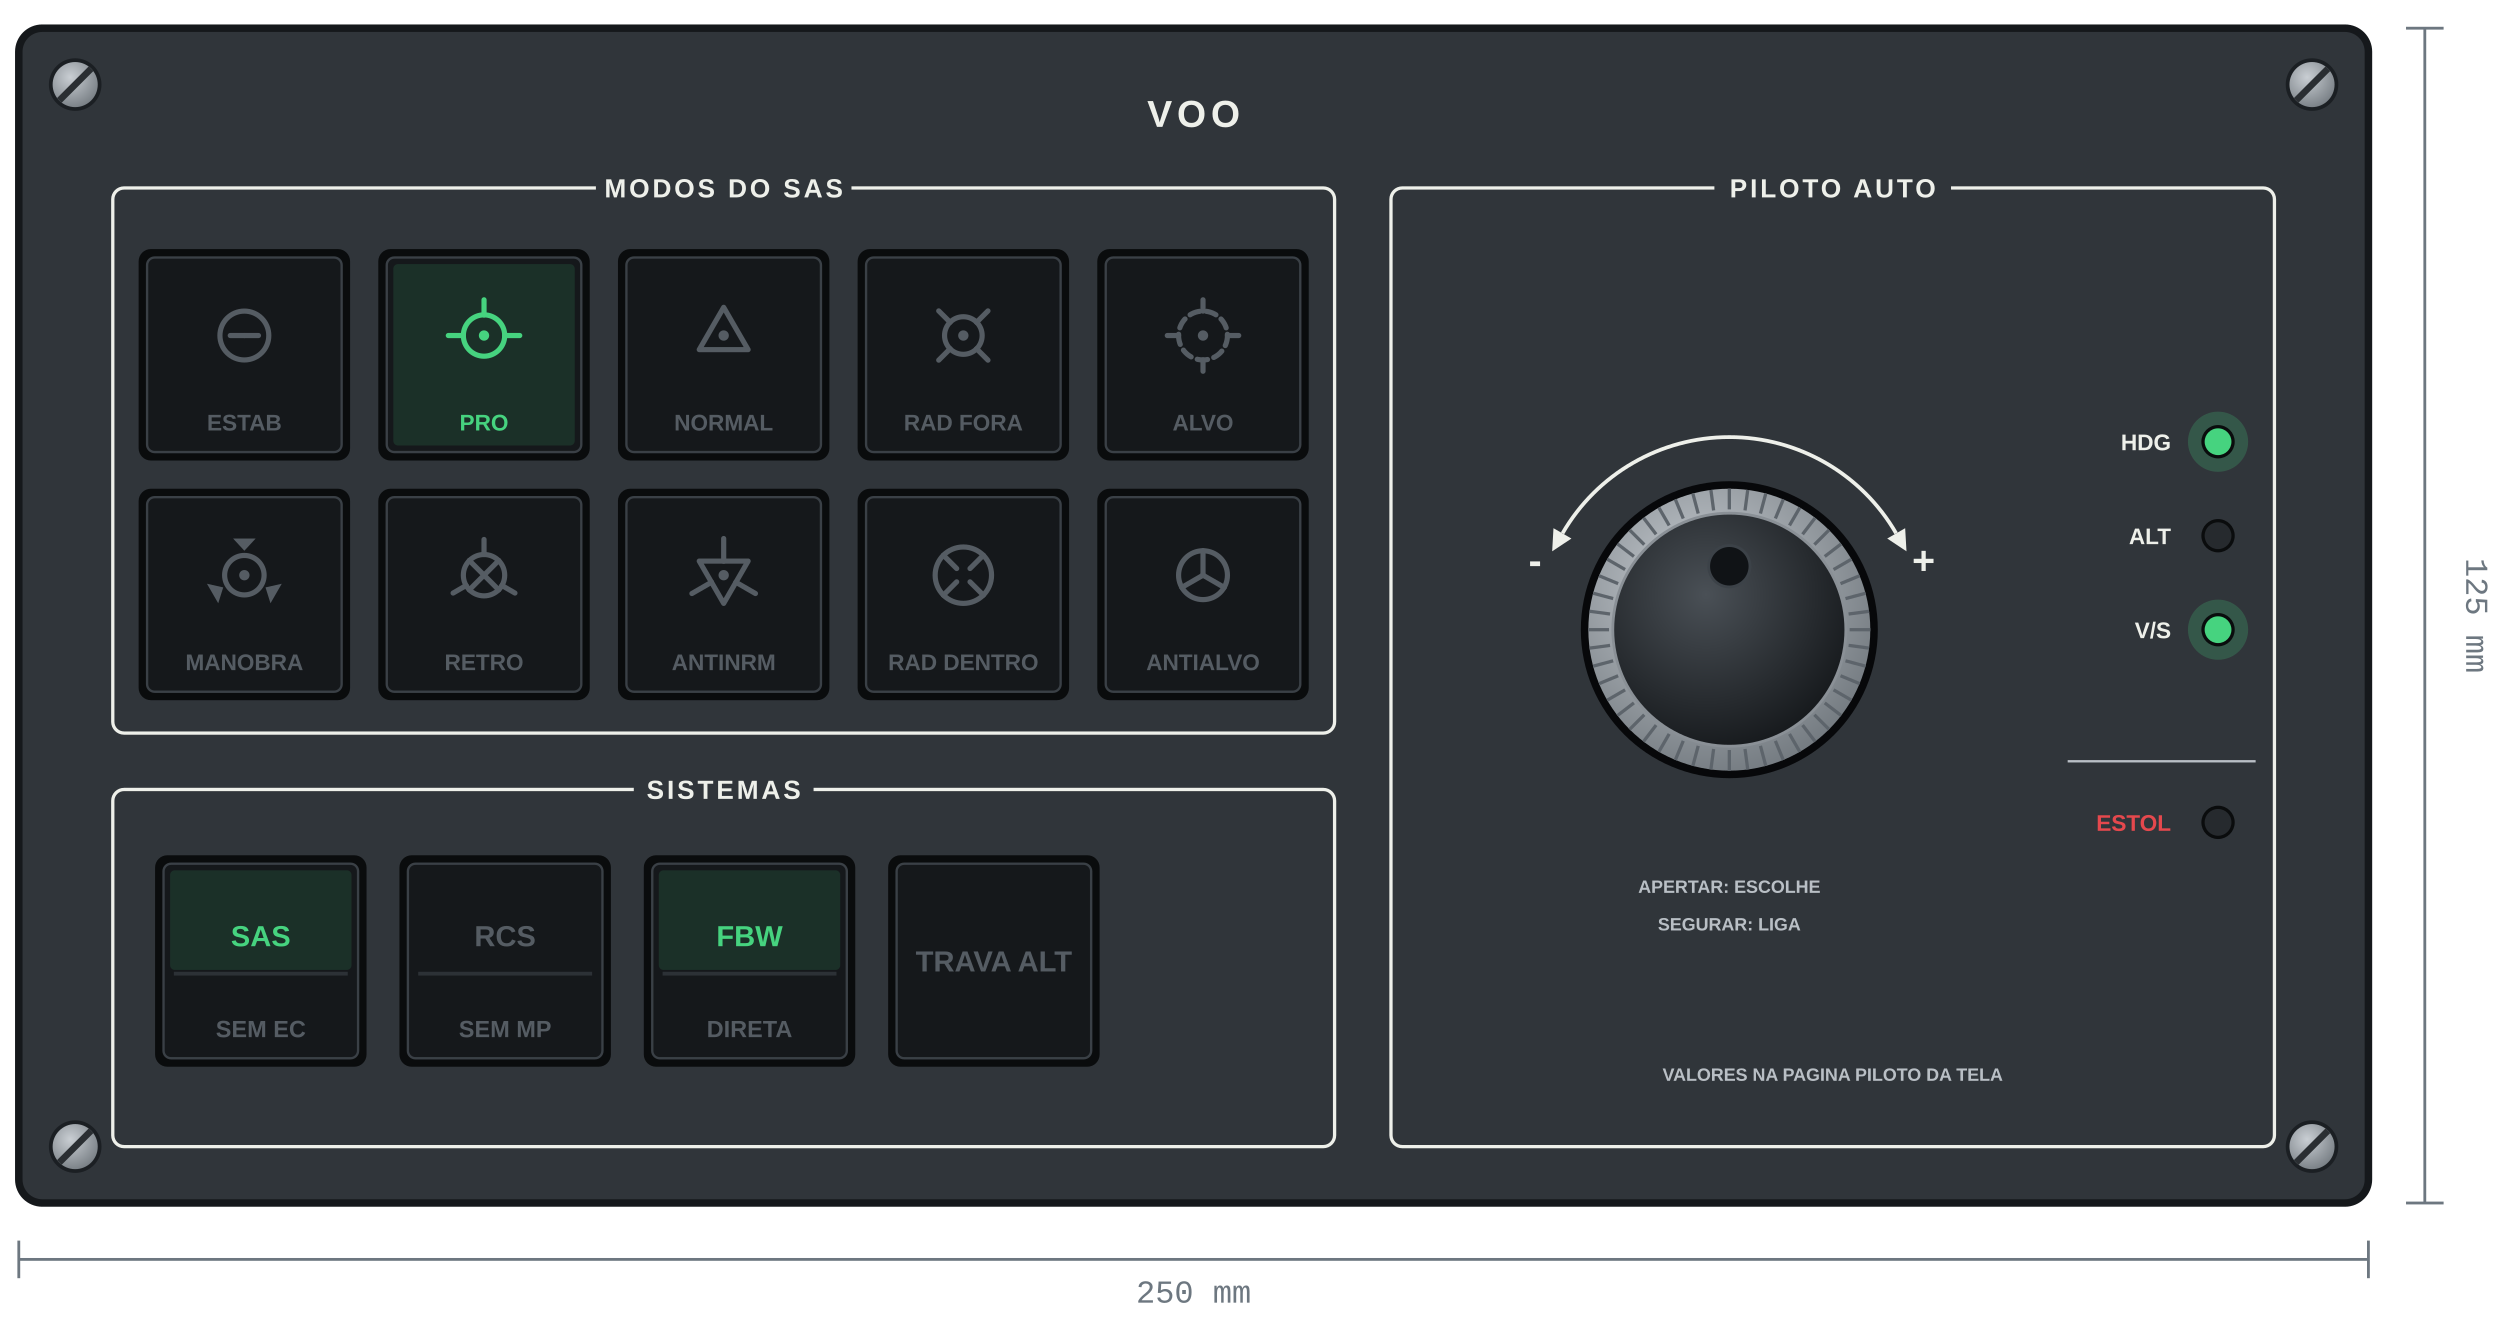
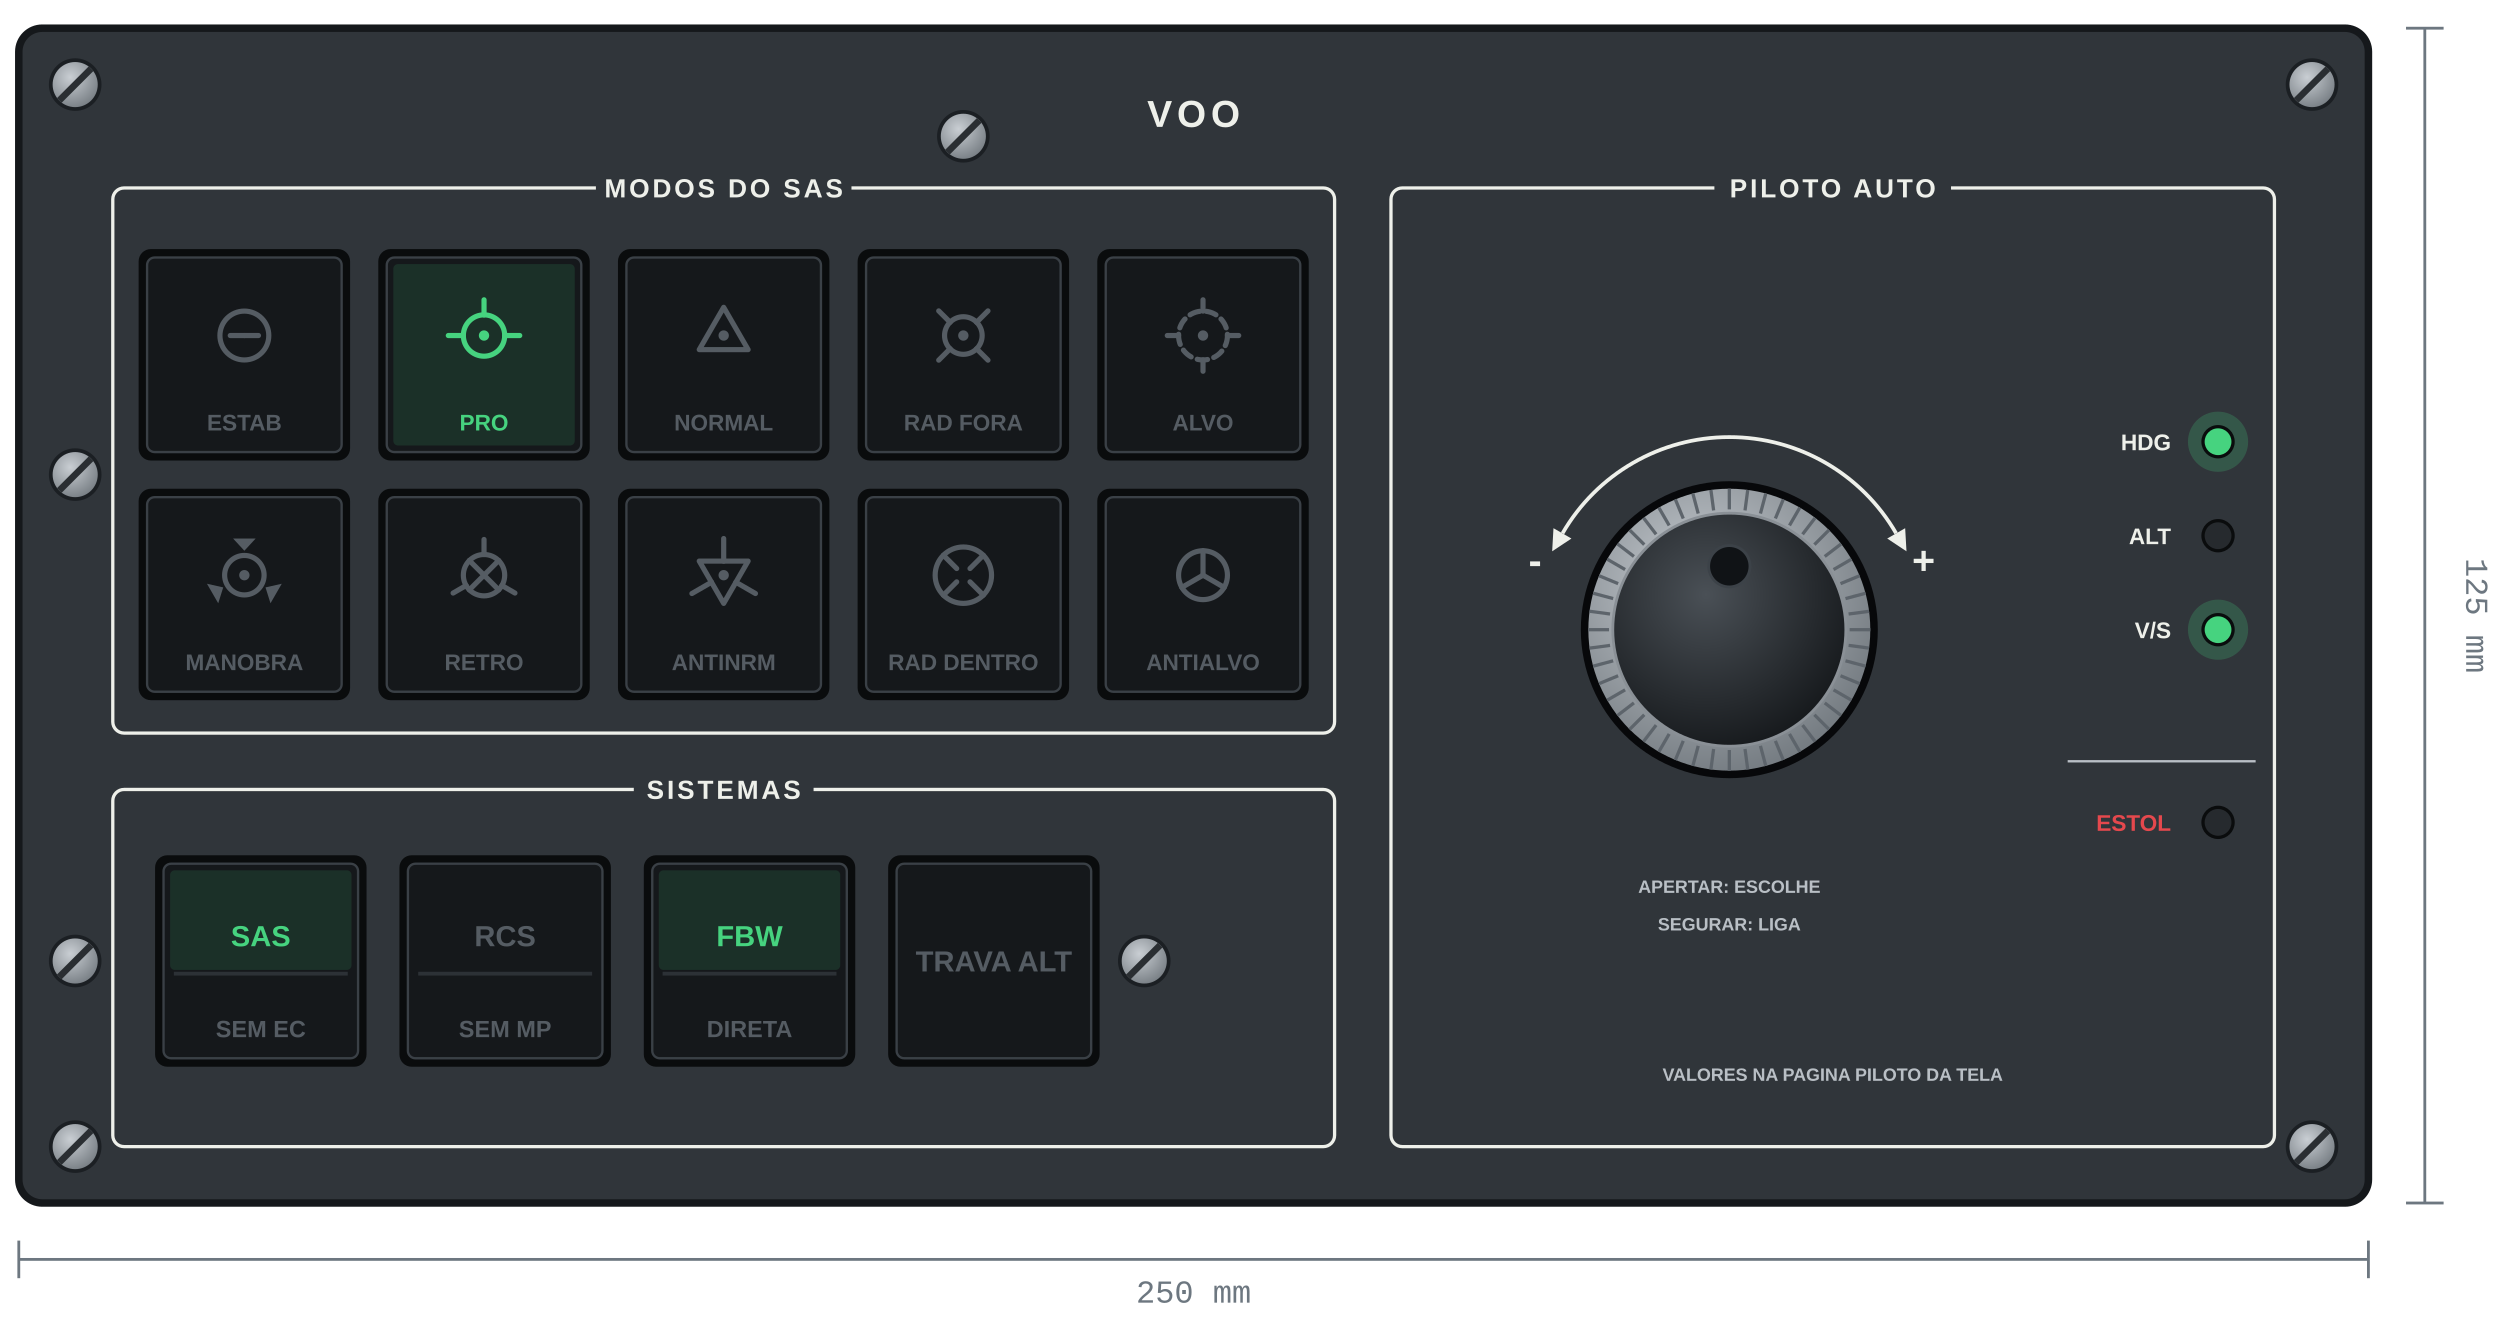
<svg xmlns="http://www.w3.org/2000/svg" viewBox="-2 -3 266 142" width="1064" height="568" role="img" aria-label="Voo, 250 por 125 mm: os dez modos do SAS com o PRO aceso, korry SAS, RCS, FBW e TRAVA ALT, e o encoder do piloto automatico com as luzes HDG, ALT, V/S e ESTOL">
  <style>.lg{font-family:"B612","Arial Narrow",Arial,sans-serif;font-weight:700}.lcdt{font-family:"B612 Mono","Courier New",monospace;font-weight:700}.dimline{stroke:#6d7780;stroke-width:.3;fill:none}.dimtext{fill:#6d7780;font-family:"B612 Mono","Courier New",monospace;font-size:3.4px}</style>
  <defs>
    <pattern id="zebra" width="6" height="6" patternUnits="userSpaceOnUse" patternTransform="rotate(45)">
      <rect width="6" height="6" fill="#1b1d1f" />
      <rect width="3" height="6" fill="#e7b416" />
    </pattern>
    <radialGradient id="knob" cx="40%" cy="35%" r="70%">
      <stop offset="0" stop-color="#4a5056" />
      <stop offset="1" stop-color="#15181b" />
    </radialGradient>
    <radialGradient id="nut" cx="40%" cy="35%" r="75%">
      <stop offset="0" stop-color="#c9ced3" />
      <stop offset="1" stop-color="#6c7379" />
    </radialGradient>
  </defs>
  <rect x="0" y="0" width="250" height="125" rx="2.5" fill="#30353a" stroke="#15181b" stroke-width=".8" />
  <circle cx="6" cy="6" r="2.6" fill="url(#nut)" stroke="#1b1f23" stroke-width=".4" />
  <line x1="4.3" y1="7.7" x2="7.7" y2="4.3" stroke="#2a2e32" stroke-width=".7" />
  <circle cx="244" cy="6" r="2.6" fill="url(#nut)" stroke="#1b1f23" stroke-width=".4" />
  <line x1="242.3" y1="7.7" x2="245.7" y2="4.3" stroke="#2a2e32" stroke-width=".7" />
  <circle cx="6" cy="119" r="2.6" fill="url(#nut)" stroke="#1b1f23" stroke-width=".4" />
  <line x1="4.3" y1="120.7" x2="7.7" y2="117.3" stroke="#2a2e32" stroke-width=".7" />
  <circle cx="244" cy="119" r="2.6" fill="url(#nut)" stroke="#1b1f23" stroke-width=".4" />
  <line x1="242.3" y1="120.7" x2="245.7" y2="117.3" stroke="#2a2e32" stroke-width=".7" />
  <text class="lg" x="125" y="10.5" font-size="4" text-anchor="middle" fill="#eef0ea" letter-spacing=".5">VOO</text>
  <rect x="10" y="17" width="130" height="58" rx="1.2" fill="none" stroke="#eef0ea" stroke-width=".35" />
  <rect x="61.404" y="15" width="27.192" height="4" fill="#30353a" />
  <text class="lg" x="75" y="18" font-size="2.8" text-anchor="middle" fill="#eef0ea" letter-spacing=".3">MODOS DO SAS</text>
  <rect x="12.75" y="23.5" width="22.5" height="22.5" rx="1.3" fill="#0a0c0d" />
  <rect x="13.65" y="24.4" width="20.7" height="20.7" rx=".8" fill="#15181b" stroke="#3a4046" stroke-width=".25" />
  <circle cx="24" cy="32.7" r="2.6" stroke="#555c63" stroke-width=".55" fill="none" stroke-linecap="round" />
  <line x1="24.00" y1="32.70" x2="22.50" y2="32.70" stroke="#555c63" stroke-width=".55" fill="none" stroke-linecap="round" />
  <line x1="24.00" y1="32.70" x2="25.50" y2="32.70" stroke="#555c63" stroke-width=".55" fill="none" stroke-linecap="round" />
  <text class="lg" x="24" y="42.8" font-size="2.4" text-anchor="middle" fill="#555c63">ESTAB</text>
  <rect x="12.75" y="49" width="22.5" height="22.5" rx="1.3" fill="#0a0c0d" />
  <rect x="13.65" y="49.9" width="20.7" height="20.7" rx=".8" fill="#15181b" stroke="#3a4046" stroke-width=".25" />
  <circle cx="24" cy="58.2" r="2.1" stroke="#555c63" stroke-width=".55" fill="none" stroke-linecap="round" />
  <circle cx="24" cy="58.2" r=".55" fill="#555c63" />
  <polygon points="24.00,55.60 25.20,54.30 22.80,54.30" fill="#555c63" />
  <polygon points="26.25,59.50 26.78,61.19 27.98,59.11" fill="#555c63" />
  <polygon points="21.75,59.50 20.02,59.11 21.22,61.19" fill="#555c63" />
  <text class="lg" x="24" y="68.3" font-size="2.4" text-anchor="middle" fill="#555c63">MANOBRA</text>
  <rect x="38.25" y="23.5" width="22.5" height="22.5" rx="1.3" fill="#0a0c0d" />
  <rect x="39.15" y="24.4" width="20.7" height="20.7" rx=".8" fill="#15181b" stroke="#3a4046" stroke-width=".25" />
  <rect x="39.85" y="25.1" width="19.3" height="19.3" rx=".5" fill="#46d37f" opacity=".13" />
  <circle cx="49.5" cy="32.7" r="2.2" stroke="#46d37f" stroke-width=".55" fill="none" stroke-linecap="round" />
  <circle cx="49.5" cy="32.7" r=".55" fill="#46d37f" />
  <line x1="49.50" y1="30.50" x2="49.50" y2="28.90" stroke="#46d37f" stroke-width=".55" fill="none" stroke-linecap="round" />
  <line x1="47.30" y1="32.70" x2="45.70" y2="32.70" stroke="#46d37f" stroke-width=".55" fill="none" stroke-linecap="round" />
  <line x1="51.70" y1="32.70" x2="53.30" y2="32.70" stroke="#46d37f" stroke-width=".55" fill="none" stroke-linecap="round" />
  <text class="lg" x="49.5" y="42.8" font-size="2.4" text-anchor="middle" fill="#46d37f">PRO</text>
  <rect x="38.25" y="49" width="22.5" height="22.5" rx="1.3" fill="#0a0c0d" />
  <rect x="39.15" y="49.9" width="20.7" height="20.7" rx=".8" fill="#15181b" stroke="#3a4046" stroke-width=".25" />
  <circle cx="49.5" cy="58.2" r="2.2" stroke="#555c63" stroke-width=".55" fill="none" stroke-linecap="round" />
  <line x1="47.94" y1="56.64" x2="51.06" y2="59.76" stroke="#555c63" stroke-width=".55" fill="none" stroke-linecap="round" />
  <line x1="51.06" y1="56.64" x2="47.94" y2="59.76" stroke="#555c63" stroke-width=".55" fill="none" stroke-linecap="round" />
  <line x1="49.50" y1="56.00" x2="49.50" y2="54.40" stroke="#555c63" stroke-width=".55" fill="none" stroke-linecap="round" />
  <line x1="47.59" y1="59.30" x2="46.21" y2="60.10" stroke="#555c63" stroke-width=".55" fill="none" stroke-linecap="round" />
  <line x1="51.41" y1="59.30" x2="52.79" y2="60.10" stroke="#555c63" stroke-width=".55" fill="none" stroke-linecap="round" />
  <text class="lg" x="49.5" y="68.3" font-size="2.4" text-anchor="middle" fill="#555c63">RETRO</text>
  <rect x="63.75" y="23.5" width="22.5" height="22.5" rx="1.3" fill="#0a0c0d" />
  <rect x="64.65" y="24.4" width="20.7" height="20.7" rx=".8" fill="#15181b" stroke="#3a4046" stroke-width=".25" />
  <polygon points="75.00,29.70 77.60,34.20 72.40,34.20" stroke="#555c63" stroke-width=".55" fill="none" stroke-linecap="round" stroke-linejoin="round" />
  <circle cx="75" cy="32.7" r=".55" fill="#555c63" />
  <text class="lg" x="75" y="42.8" font-size="2.4" text-anchor="middle" fill="#555c63">NORMAL</text>
  <rect x="63.75" y="49" width="22.5" height="22.5" rx="1.3" fill="#0a0c0d" />
  <rect x="64.65" y="49.9" width="20.7" height="20.7" rx=".8" fill="#15181b" stroke="#3a4046" stroke-width=".25" />
  <polygon points="75.00,61.20 72.40,56.70 77.60,56.70" stroke="#555c63" stroke-width=".55" fill="none" stroke-linecap="round" stroke-linejoin="round" />
  <circle cx="75" cy="58.2" r=".55" fill="#555c63" />
  <line x1="75.00" y1="56.70" x2="75.00" y2="54.30" stroke="#555c63" stroke-width=".55" fill="none" stroke-linecap="round" />
  <line x1="76.30" y1="58.95" x2="78.38" y2="60.15" stroke="#555c63" stroke-width=".55" fill="none" stroke-linecap="round" />
  <line x1="73.70" y1="58.95" x2="71.62" y2="60.15" stroke="#555c63" stroke-width=".55" fill="none" stroke-linecap="round" />
  <text class="lg" x="75" y="68.3" font-size="2.4" text-anchor="middle" fill="#555c63">ANTINRM</text>
  <rect x="89.25" y="23.5" width="22.5" height="22.5" rx="1.3" fill="#0a0c0d" />
  <rect x="90.15" y="24.4" width="20.7" height="20.7" rx=".8" fill="#15181b" stroke="#3a4046" stroke-width=".25" />
  <circle cx="100.5" cy="32.7" r="2" stroke="#555c63" stroke-width=".55" fill="none" stroke-linecap="round" />
  <circle cx="100.5" cy="32.7" r=".55" fill="#555c63" />
  <line x1="101.91" y1="34.11" x2="103.12" y2="35.32" stroke="#555c63" stroke-width=".55" fill="none" stroke-linecap="round" />
  <line x1="99.09" y1="34.11" x2="97.88" y2="35.32" stroke="#555c63" stroke-width=".55" fill="none" stroke-linecap="round" />
  <line x1="99.09" y1="31.29" x2="97.88" y2="30.08" stroke="#555c63" stroke-width=".55" fill="none" stroke-linecap="round" />
  <line x1="101.91" y1="31.29" x2="103.12" y2="30.08" stroke="#555c63" stroke-width=".55" fill="none" stroke-linecap="round" />
  <text class="lg" x="100.5" y="42.8" font-size="2.4" text-anchor="middle" fill="#555c63">RAD FORA</text>
  <rect x="89.25" y="49" width="22.5" height="22.5" rx="1.3" fill="#0a0c0d" />
  <rect x="90.15" y="49.9" width="20.7" height="20.7" rx=".8" fill="#15181b" stroke="#3a4046" stroke-width=".25" />
  <circle cx="100.5" cy="58.2" r="3" stroke="#555c63" stroke-width=".55" fill="none" stroke-linecap="round" />
  <line x1="101.21" y1="58.91" x2="102.62" y2="60.32" stroke="#555c63" stroke-width=".55" fill="none" stroke-linecap="round" />
  <line x1="99.79" y1="58.91" x2="98.38" y2="60.32" stroke="#555c63" stroke-width=".55" fill="none" stroke-linecap="round" />
  <line x1="99.79" y1="57.49" x2="98.38" y2="56.08" stroke="#555c63" stroke-width=".55" fill="none" stroke-linecap="round" />
  <line x1="101.21" y1="57.49" x2="102.62" y2="56.08" stroke="#555c63" stroke-width=".55" fill="none" stroke-linecap="round" />
  <text class="lg" x="100.5" y="68.3" font-size="2.4" text-anchor="middle" fill="#555c63">RAD DENTRO</text>
  <rect x="114.75" y="23.5" width="22.5" height="22.5" rx="1.3" fill="#0a0c0d" />
  <rect x="115.65" y="24.4" width="20.7" height="20.7" rx=".8" fill="#15181b" stroke="#3a4046" stroke-width=".25" />
  <circle cx="126" cy="32.7" r="2.6" stroke="#555c63" stroke-width=".55" fill="none" stroke-linecap="round" stroke-dasharray="1.1 .7" />
  <circle cx="126" cy="32.7" r=".55" fill="#555c63" />
  <line x1="128.60" y1="32.70" x2="129.80" y2="32.70" stroke="#555c63" stroke-width=".55" fill="none" stroke-linecap="round" />
  <line x1="126.00" y1="35.30" x2="126.00" y2="36.50" stroke="#555c63" stroke-width=".55" fill="none" stroke-linecap="round" />
  <line x1="123.40" y1="32.70" x2="122.20" y2="32.70" stroke="#555c63" stroke-width=".55" fill="none" stroke-linecap="round" />
  <line x1="126.00" y1="30.10" x2="126.00" y2="28.90" stroke="#555c63" stroke-width=".55" fill="none" stroke-linecap="round" />
  <text class="lg" x="126" y="42.8" font-size="2.4" text-anchor="middle" fill="#555c63">ALVO</text>
  <rect x="114.75" y="49" width="22.5" height="22.5" rx="1.3" fill="#0a0c0d" />
  <rect x="115.65" y="49.9" width="20.7" height="20.7" rx=".8" fill="#15181b" stroke="#3a4046" stroke-width=".25" />
  <circle cx="126" cy="58.2" r="2.6" stroke="#555c63" stroke-width=".55" fill="none" stroke-linecap="round" />
  <line x1="126.00" y1="58.20" x2="126.00" y2="55.60" stroke="#555c63" stroke-width=".55" fill="none" stroke-linecap="round" />
  <line x1="126.00" y1="58.20" x2="128.25" y2="59.50" stroke="#555c63" stroke-width=".55" fill="none" stroke-linecap="round" />
  <line x1="126.00" y1="58.20" x2="123.75" y2="59.50" stroke="#555c63" stroke-width=".55" fill="none" stroke-linecap="round" />
  <text class="lg" x="126" y="68.3" font-size="2.4" text-anchor="middle" fill="#555c63">ANTIALVO</text>
  <rect x="10" y="81" width="130" height="38" rx="1.2" fill="none" stroke="#eef0ea" stroke-width=".35" />
  <rect x="65.436" y="79" width="19.128" height="4" fill="#30353a" />
  <text class="lg" x="75" y="82" font-size="2.8" text-anchor="middle" fill="#eef0ea" letter-spacing=".3">SISTEMAS</text>
  <rect x="14.5" y="88" width="22.5" height="22.5" rx="1.3" fill="#0a0c0d" />
  <rect x="15.4" y="88.9" width="20.7" height="20.7" rx=".8" fill="#15181b" stroke="#3a4046" stroke-width=".25" />
  <line x1="16.5" y1="100.6" x2="35" y2="100.6" stroke="#2c3136" stroke-width=".4" />
  <rect x="16.1" y="89.6" width="19.3" height="10.6" rx=".5" fill="#46d37f" opacity=".13" />
  <text class="lg" x="25.75" y="97.675" font-size="3.1" text-anchor="middle" fill="#46d37f">SAS</text>
  <text class="lg" x="25.75" y="107.35" font-size="2.5" text-anchor="middle" fill="#555c63">SEM EC</text>
  <rect x="40.5" y="88" width="22.5" height="22.5" rx="1.3" fill="#0a0c0d" />
  <rect x="41.4" y="88.9" width="20.7" height="20.7" rx=".8" fill="#15181b" stroke="#3a4046" stroke-width=".25" />
  <line x1="42.5" y1="100.6" x2="61" y2="100.6" stroke="#2c3136" stroke-width=".4" />
  <text class="lg" x="51.75" y="97.675" font-size="3.1" text-anchor="middle" fill="#555c63">RCS</text>
  <text class="lg" x="51.75" y="107.35" font-size="2.5" text-anchor="middle" fill="#555c63">SEM MP</text>
  <rect x="66.5" y="88" width="22.5" height="22.5" rx="1.3" fill="#0a0c0d" />
  <rect x="67.4" y="88.9" width="20.7" height="20.7" rx=".8" fill="#15181b" stroke="#3a4046" stroke-width=".25" />
  <line x1="68.5" y1="100.6" x2="87" y2="100.6" stroke="#2c3136" stroke-width=".4" />
  <rect x="68.1" y="89.6" width="19.3" height="10.6" rx=".5" fill="#46d37f" opacity=".13" />
  <text class="lg" x="77.75" y="97.675" font-size="3.1" text-anchor="middle" fill="#46d37f">FBW</text>
  <text class="lg" x="77.75" y="107.35" font-size="2.5" text-anchor="middle" fill="#555c63">DIRETA</text>
  <rect x="92.5" y="88" width="22.5" height="22.5" rx="1.3" fill="#0a0c0d" />
  <rect x="93.4" y="88.9" width="20.7" height="20.7" rx=".8" fill="#15181b" stroke="#3a4046" stroke-width=".25" />
  <text class="lg" x="103.75" y="100.366" font-size="3.1" text-anchor="middle" fill="#555c63">TRAVA ALT</text>
  <rect x="146" y="17" width="94" height="102" rx="1.2" fill="none" stroke="#eef0ea" stroke-width=".35" />
  <rect x="180.412" y="15" width="25.176" height="4" fill="#30353a" />
  <text class="lg" x="193" y="18" font-size="2.8" text-anchor="middle" fill="#eef0ea" letter-spacing=".3">PILOTO AUTO</text>
  <path d="M164.25 53.75 A20.5 20.5 0 0 1 199.75 53.75" fill="none" stroke="#eef0ea" stroke-width=".4" />
  <polygon points="163.15,55.66 163.29,53.20 165.20,54.30" fill="#eef0ea" />
  <polygon points="200.85,55.66 200.71,53.20 198.80,54.30" fill="#eef0ea" />
  <text class="lg" x="161.33" y="58.08" font-size="4.2" text-anchor="middle" fill="#eef0ea">-</text>
  <text class="lg" x="202.67" y="58.08" font-size="4.2" text-anchor="middle" fill="#eef0ea">+</text>
  <circle cx="182" cy="64" r="15.8" fill="#07080a" />
  <circle cx="182" cy="64" r="15" fill="url(#nut)" />
  <line x1="194.80" y1="64.00" x2="197.00" y2="64.00" stroke="#5d646b" stroke-width=".35" />
  <line x1="194.69" y1="65.67" x2="196.87" y2="65.96" stroke="#5d646b" stroke-width=".35" />
  <line x1="194.36" y1="67.31" x2="196.49" y2="67.88" stroke="#5d646b" stroke-width=".35" />
  <line x1="193.83" y1="68.90" x2="195.86" y2="69.74" stroke="#5d646b" stroke-width=".35" />
  <line x1="193.09" y1="70.40" x2="194.99" y2="71.50" stroke="#5d646b" stroke-width=".35" />
  <line x1="192.15" y1="71.79" x2="193.90" y2="73.13" stroke="#5d646b" stroke-width=".35" />
  <line x1="191.05" y1="73.05" x2="192.61" y2="74.61" stroke="#5d646b" stroke-width=".35" />
  <line x1="189.79" y1="74.15" x2="191.13" y2="75.90" stroke="#5d646b" stroke-width=".35" />
  <line x1="188.40" y1="75.09" x2="189.50" y2="76.99" stroke="#5d646b" stroke-width=".35" />
  <line x1="186.90" y1="75.83" x2="187.74" y2="77.86" stroke="#5d646b" stroke-width=".35" />
  <line x1="185.31" y1="76.36" x2="185.88" y2="78.49" stroke="#5d646b" stroke-width=".35" />
  <line x1="183.67" y1="76.69" x2="183.96" y2="78.87" stroke="#5d646b" stroke-width=".35" />
  <line x1="182.00" y1="76.80" x2="182.00" y2="79.00" stroke="#5d646b" stroke-width=".35" />
  <line x1="180.33" y1="76.69" x2="180.04" y2="78.87" stroke="#5d646b" stroke-width=".35" />
  <line x1="178.69" y1="76.36" x2="178.12" y2="78.49" stroke="#5d646b" stroke-width=".35" />
  <line x1="177.10" y1="75.83" x2="176.26" y2="77.86" stroke="#5d646b" stroke-width=".35" />
  <line x1="175.60" y1="75.09" x2="174.50" y2="76.99" stroke="#5d646b" stroke-width=".35" />
  <line x1="174.21" y1="74.15" x2="172.87" y2="75.90" stroke="#5d646b" stroke-width=".35" />
  <line x1="172.95" y1="73.05" x2="171.39" y2="74.61" stroke="#5d646b" stroke-width=".35" />
  <line x1="171.85" y1="71.79" x2="170.10" y2="73.13" stroke="#5d646b" stroke-width=".35" />
  <line x1="170.91" y1="70.40" x2="169.01" y2="71.50" stroke="#5d646b" stroke-width=".35" />
  <line x1="170.17" y1="68.90" x2="168.14" y2="69.74" stroke="#5d646b" stroke-width=".35" />
  <line x1="169.64" y1="67.31" x2="167.51" y2="67.88" stroke="#5d646b" stroke-width=".35" />
  <line x1="169.31" y1="65.67" x2="167.13" y2="65.96" stroke="#5d646b" stroke-width=".35" />
  <line x1="169.20" y1="64.00" x2="167.00" y2="64.00" stroke="#5d646b" stroke-width=".35" />
  <line x1="169.31" y1="62.33" x2="167.13" y2="62.04" stroke="#5d646b" stroke-width=".35" />
  <line x1="169.64" y1="60.69" x2="167.51" y2="60.12" stroke="#5d646b" stroke-width=".35" />
  <line x1="170.17" y1="59.10" x2="168.14" y2="58.26" stroke="#5d646b" stroke-width=".35" />
  <line x1="170.91" y1="57.60" x2="169.01" y2="56.50" stroke="#5d646b" stroke-width=".35" />
  <line x1="171.85" y1="56.21" x2="170.10" y2="54.87" stroke="#5d646b" stroke-width=".35" />
  <line x1="172.95" y1="54.95" x2="171.39" y2="53.39" stroke="#5d646b" stroke-width=".35" />
  <line x1="174.21" y1="53.85" x2="172.87" y2="52.10" stroke="#5d646b" stroke-width=".35" />
  <line x1="175.60" y1="52.91" x2="174.50" y2="51.01" stroke="#5d646b" stroke-width=".35" />
  <line x1="177.10" y1="52.17" x2="176.26" y2="50.14" stroke="#5d646b" stroke-width=".35" />
  <line x1="178.69" y1="51.64" x2="178.12" y2="49.51" stroke="#5d646b" stroke-width=".35" />
  <line x1="180.33" y1="51.31" x2="180.04" y2="49.13" stroke="#5d646b" stroke-width=".35" />
  <line x1="182.00" y1="51.20" x2="182.00" y2="49.00" stroke="#5d646b" stroke-width=".35" />
  <line x1="183.67" y1="51.31" x2="183.96" y2="49.13" stroke="#5d646b" stroke-width=".35" />
  <line x1="185.31" y1="51.64" x2="185.88" y2="49.51" stroke="#5d646b" stroke-width=".35" />
  <line x1="186.90" y1="52.17" x2="187.74" y2="50.14" stroke="#5d646b" stroke-width=".35" />
  <line x1="188.40" y1="52.91" x2="189.50" y2="51.01" stroke="#5d646b" stroke-width=".35" />
  <line x1="189.79" y1="53.85" x2="191.13" y2="52.10" stroke="#5d646b" stroke-width=".35" />
  <line x1="191.05" y1="54.95" x2="192.61" y2="53.39" stroke="#5d646b" stroke-width=".35" />
  <line x1="192.15" y1="56.21" x2="193.90" y2="54.87" stroke="#5d646b" stroke-width=".35" />
  <line x1="193.09" y1="57.60" x2="194.99" y2="56.50" stroke="#5d646b" stroke-width=".35" />
  <line x1="193.83" y1="59.10" x2="195.86" y2="58.26" stroke="#5d646b" stroke-width=".35" />
  <line x1="194.36" y1="60.69" x2="196.49" y2="60.12" stroke="#5d646b" stroke-width=".35" />
  <line x1="194.69" y1="62.33" x2="196.87" y2="62.04" stroke="#5d646b" stroke-width=".35" />
  <circle cx="182" cy="64" r="12.4" fill="url(#knob)" stroke="#8a9096" stroke-width=".3" />
  <circle cx="182" cy="57.25" r="2.2" fill="#101316" stroke="#3c4248" stroke-width=".3" />
  <text class="lg" x="182" y="92" font-size="1.9" text-anchor="middle" fill="#b9bfc5">APERTAR: ESCOLHE</text>
  <text class="lg" x="182" y="96" font-size="1.9" text-anchor="middle" fill="#b9bfc5">SEGURAR: LIGA</text>
  <text class="lg" x="229" y="44.9" font-size="2.4" text-anchor="end" fill="#eef0ea">HDG</text>
  <circle cx="234" cy="44" r="3.2" fill="#46d37f" opacity=".22" />
  <circle cx="234" cy="44" r="1.6" fill="#46d37f" stroke="#0a0c0d" stroke-width=".35" />
  <text class="lg" x="229" y="54.9" font-size="2.4" text-anchor="end" fill="#eef0ea">ALT</text>
  <circle cx="234" cy="54" r="1.6" fill="#262a2e" stroke="#0a0c0d" stroke-width=".35" />
  <text class="lg" x="229" y="64.9" font-size="2.4" text-anchor="end" fill="#eef0ea">V/S</text>
  <circle cx="234" cy="64" r="3.2" fill="#46d37f" opacity=".22" />
  <circle cx="234" cy="64" r="1.6" fill="#46d37f" stroke="#0a0c0d" stroke-width=".35" />
  <line x1="218" y1="78" x2="238" y2="78" stroke="#b9bfc5" stroke-width=".25" />
  <text class="lg" x="229" y="85.4" font-size="2.4" text-anchor="end" fill="#e5484d">ESTOL</text>
  <circle cx="234" cy="84.5" r="1.6" fill="#262a2e" stroke="#0a0c0d" stroke-width=".35" />
  <text class="lg" x="193" y="112" font-size="1.9" text-anchor="middle" fill="#b9bfc5">VALORES NA PAGINA PILOTO DA TELA</text>
+   <circle cx="6" cy="47.5" r="2.6" fill="url(#nut)" stroke="#1b1f23" stroke-width=".4" />
+   <line x1="4.3" y1="49.2" x2="7.7" y2="45.8" stroke="#2a2e32" stroke-width=".7" />
+   <circle cx="100.5" cy="11.5" r="2.6" fill="url(#nut)" stroke="#1b1f23" stroke-width=".4" />
+   <line x1="98.8" y1="13.2" x2="102.2" y2="9.8" stroke="#2a2e32" stroke-width=".7" />
+   <circle cx="6" cy="99.25" r="2.6" fill="url(#nut)" stroke="#1b1f23" stroke-width=".4" />
+   <line x1="4.3" y1="100.95" x2="7.7" y2="97.55" stroke="#2a2e32" stroke-width=".7" />
+   <circle cx="119.75" cy="99.25" r="2.6" fill="url(#nut)" stroke="#1b1f23" stroke-width=".4" />
+   <line x1="118.05" y1="100.95" x2="121.45" y2="97.55" stroke="#2a2e32" stroke-width=".7" />
  <line class="dimline" x1="0" y1="131" x2="250" y2="131" />
  <line class="dimline" x1="0" y1="129" x2="0" y2="133" />
  <line class="dimline" x1="250" y1="129" x2="250" y2="133" />
  <text class="dimtext" x="125" y="135.6" text-anchor="middle">250 mm</text>
  <line class="dimline" x1="256" y1="0" x2="256" y2="125" />
  <line class="dimline" x1="254" y1="0" x2="258" y2="0" />
  <line class="dimline" x1="254" y1="125" x2="258" y2="125" />
  <text class="dimtext" transform="translate(260.4 62.5) rotate(90)" text-anchor="middle">125 mm</text>
</svg>
